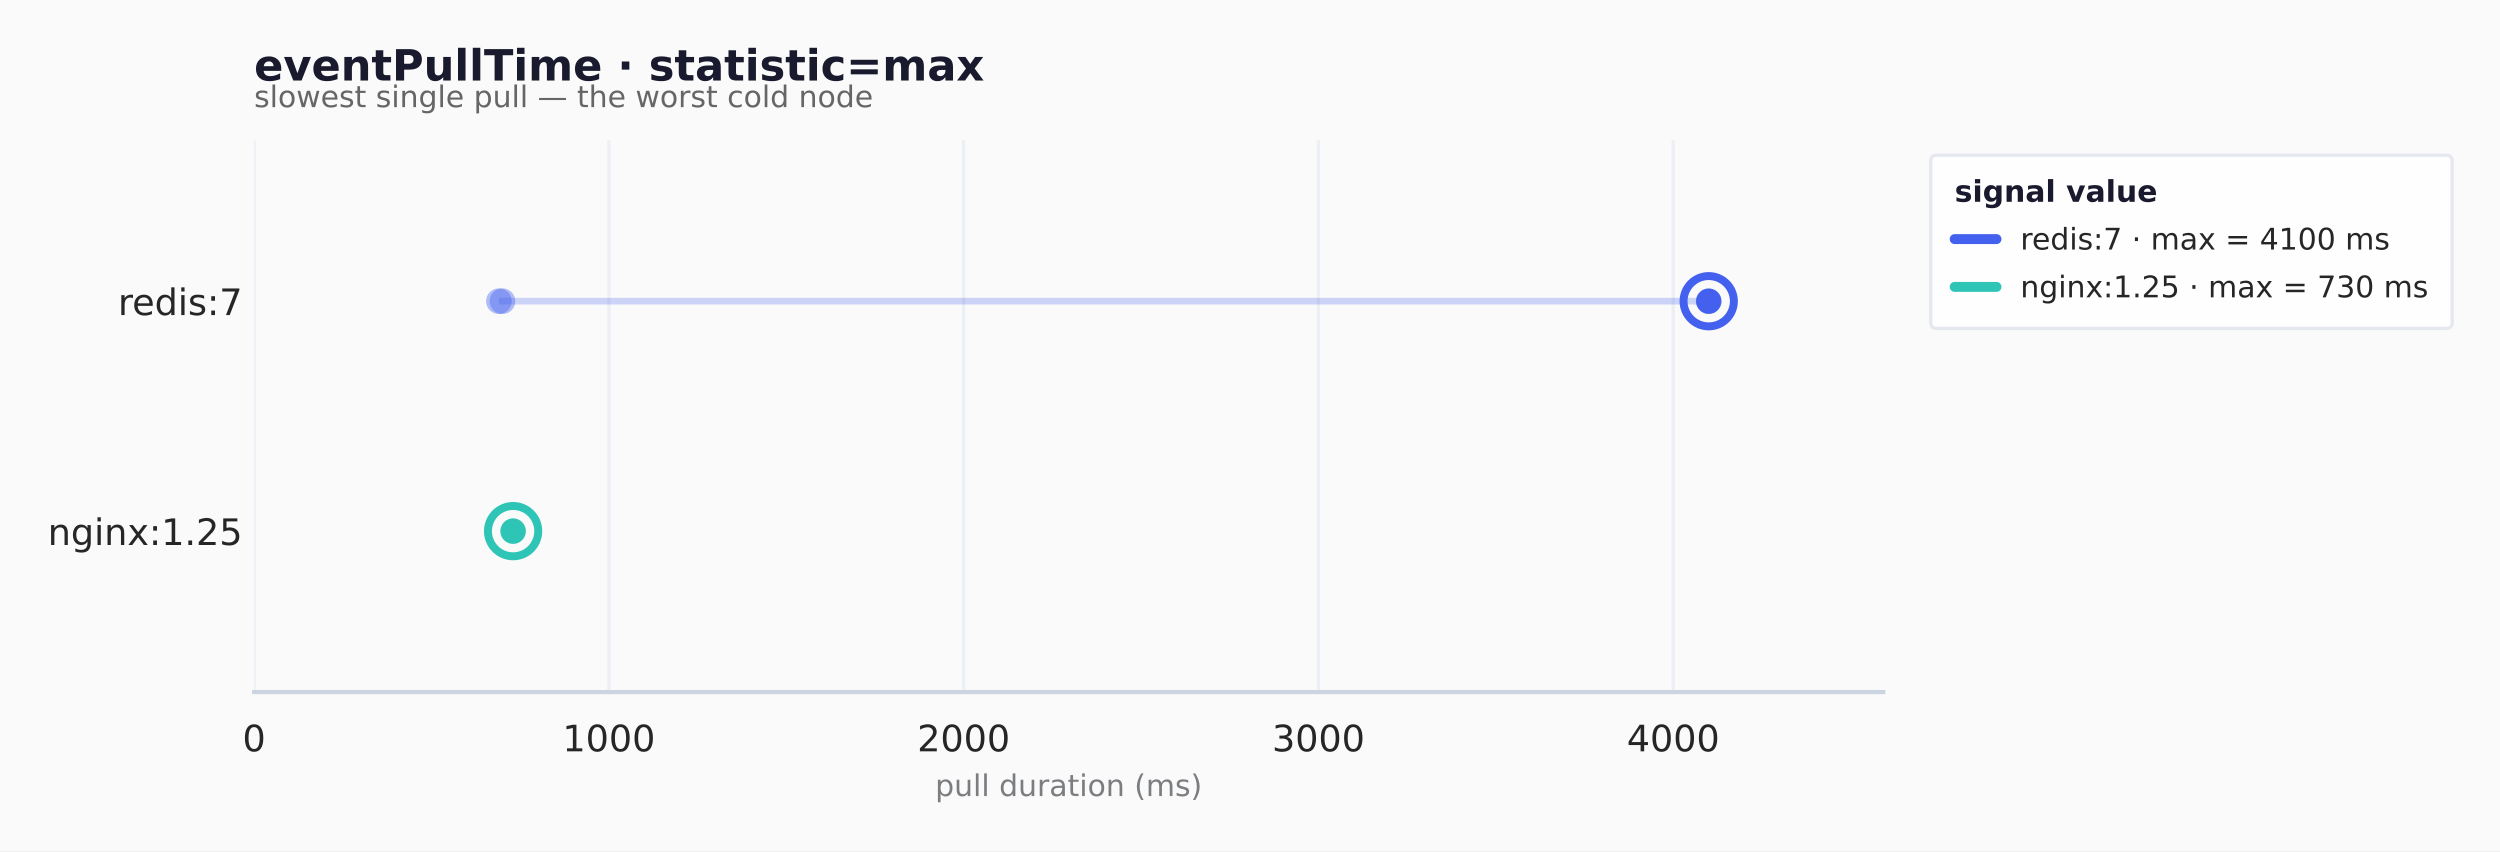
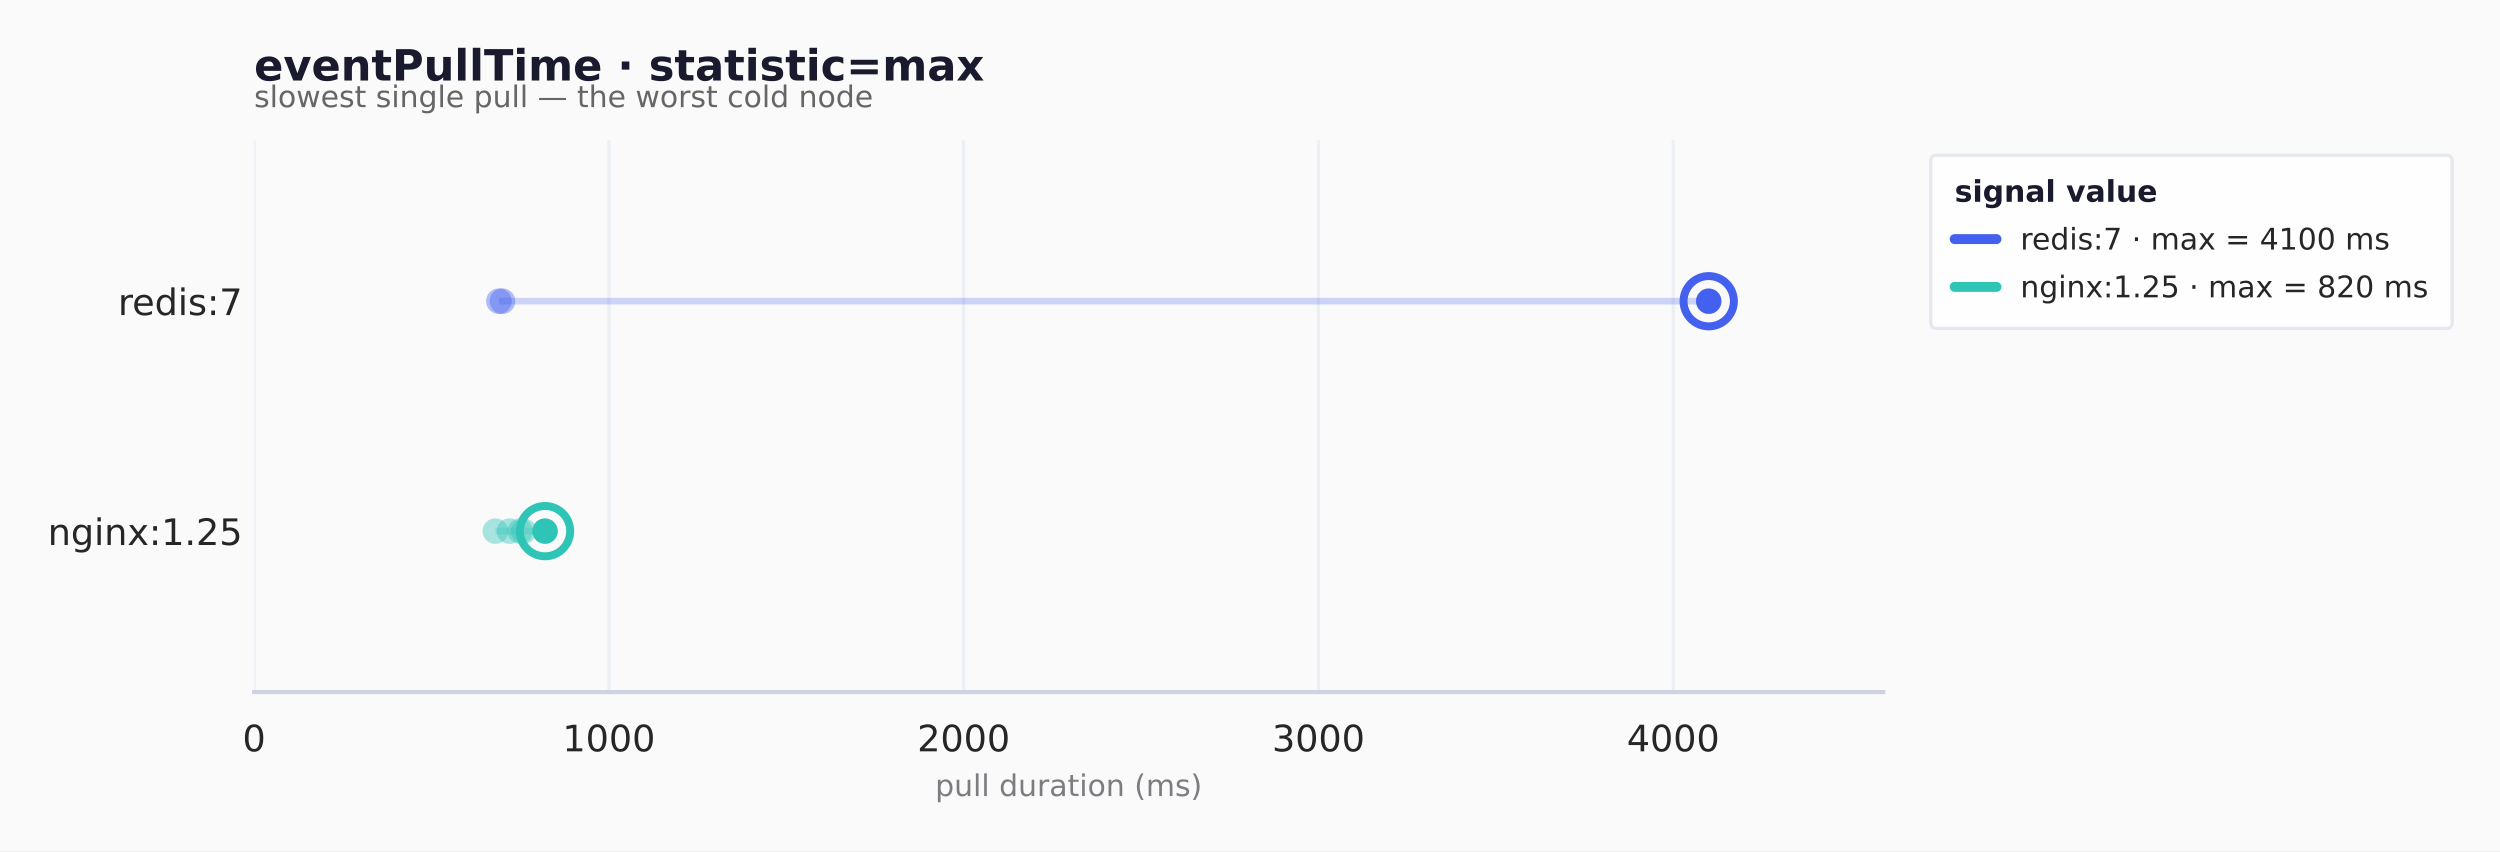
<svg xmlns="http://www.w3.org/2000/svg" xmlns:xlink="http://www.w3.org/1999/xlink" width="753.516pt" height="256.499pt" viewBox="0 0 753.516 256.499" version="1.1">
  <defs>
    <style type="text/css">*{stroke-linejoin: round; stroke-linecap: butt}</style>
  </defs>
  <g id="figure_1">
    <g id="patch_1">
      <path d="M 0 256.499  L 753.516 256.499  L 753.516 0  L 0 0  z " style="fill: #fafafa" />
    </g>
    <g id="axes_1">
      <g id="patch_2">
        <path d="M 76.59 208.598  L 567.63 208.598  L 567.63 42.278  L 76.59 42.278  z " style="fill: #fafafa" />
      </g>
      <g id="matplotlib.axis_1">
        <g id="xtick_1">
          <g id="line2d_1">
-             <path d="M 76.59 208.598  L 76.59 42.278  " clip-path="url(#p0dafc0262e)" style="fill: none; stroke: #eceff4; stroke-linecap: round" />
+             <path d="M 76.59 208.598  L 76.59 42.278  " clip-path="url(#p986a8ffca5)" style="fill: none; stroke: #eceff4; stroke-linecap: round" />
          </g>
          <g id="text_1">
            <g style="fill: #262626" transform="translate(73.09078 226.4554) scale(0.11 -0.11)">
              <defs>
                <path id="DejaVuSans-13" d="M 2034 4250  Q 1547 4250 1301 3770  Q 1056 3291 1056 2328  Q 1056 1369 1301 889  Q 1547 409 2034 409  Q 2525 409 2770 889  Q 3016 1369 3016 2328  Q 3016 3291 2770 3770  Q 2525 4250 2034 4250  z M 2034 4750  Q 2819 4750 3233 4129  Q 3647 3509 3647 2328  Q 3647 1150 3233 529  Q 2819 -91 2034 -91  Q 1250 -91 836 529  Q 422 1150 422 2328  Q 422 3509 836 4129  Q 1250 4750 2034 4750  z " transform="scale(0.015625)" />
              </defs>
              <use xlink:href="#DejaVuSans-13" />
            </g>
          </g>
        </g>
        <g id="xtick_2">
          <g id="line2d_2">
-             <path d="M 183.524 208.598  L 183.524 42.278  " clip-path="url(#p0dafc0262e)" style="fill: none; stroke: #eceff4; stroke-linecap: round" />
+             <path d="M 183.524 208.598  L 183.524 42.278  " clip-path="url(#p986a8ffca5)" style="fill: none; stroke: #eceff4; stroke-linecap: round" />
          </g>
          <g id="text_2">
            <g style="fill: #262626" transform="translate(169.5265 226.4554) scale(0.11 -0.11)">
              <defs>
                <path id="DejaVuSans-14" d="M 794 531  L 1825 531  L 1825 4091  L 703 3866  L 703 4441  L 1819 4666  L 2450 4666  L 2450 531  L 3481 531  L 3481 0  L 794 0  L 794 531  z " transform="scale(0.015625)" />
              </defs>
              <use xlink:href="#DejaVuSans-14" />
              <use xlink:href="#DejaVuSans-13" transform="translate(63.625 0)" />
              <use xlink:href="#DejaVuSans-13" transform="translate(127.25 0)" />
              <use xlink:href="#DejaVuSans-13" transform="translate(190.875 0)" />
            </g>
          </g>
        </g>
        <g id="xtick_3">
          <g id="line2d_3">
-             <path d="M 290.458 208.598  L 290.458 42.278  " clip-path="url(#p0dafc0262e)" style="fill: none; stroke: #eceff4; stroke-linecap: round" />
+             <path d="M 290.458 208.598  L 290.458 42.278  " clip-path="url(#p986a8ffca5)" style="fill: none; stroke: #eceff4; stroke-linecap: round" />
          </g>
          <g id="text_3">
            <g style="fill: #262626" transform="translate(276.4603 226.4554) scale(0.11 -0.11)">
              <defs>
                <path id="DejaVuSans-15" d="M 1228 531  L 3431 531  L 3431 0  L 469 0  L 469 531  Q 828 903 1448 1529  Q 2069 2156 2228 2338  Q 2531 2678 2651 2914  Q 2772 3150 2772 3378  Q 2772 3750 2511 3984  Q 2250 4219 1831 4219  Q 1534 4219 1204 4116  Q 875 4013 500 3803  L 500 4441  Q 881 4594 1212 4672  Q 1544 4750 1819 4750  Q 2544 4750 2975 4387  Q 3406 4025 3406 3419  Q 3406 3131 3298 2873  Q 3191 2616 2906 2266  Q 2828 2175 2409 1742  Q 1991 1309 1228 531  z " transform="scale(0.015625)" />
              </defs>
              <use xlink:href="#DejaVuSans-15" />
              <use xlink:href="#DejaVuSans-13" transform="translate(63.625 0)" />
              <use xlink:href="#DejaVuSans-13" transform="translate(127.25 0)" />
              <use xlink:href="#DejaVuSans-13" transform="translate(190.875 0)" />
            </g>
          </g>
        </g>
        <g id="xtick_4">
          <g id="line2d_4">
-             <path d="M 397.392 208.598  L 397.392 42.278  " clip-path="url(#p0dafc0262e)" style="fill: none; stroke: #eceff4; stroke-linecap: round" />
+             <path d="M 397.392 208.598  L 397.392 42.278  " clip-path="url(#p986a8ffca5)" style="fill: none; stroke: #eceff4; stroke-linecap: round" />
          </g>
          <g id="text_4">
            <g style="fill: #262626" transform="translate(383.394 226.4554) scale(0.11 -0.11)">
              <defs>
                <path id="DejaVuSans-16" d="M 2597 2516  Q 3050 2419 3304 2112  Q 3559 1806 3559 1356  Q 3559 666 3084 287  Q 2609 -91 1734 -91  Q 1441 -91 1130 -33  Q 819 25 488 141  L 488 750  Q 750 597 1062 519  Q 1375 441 1716 441  Q 2309 441 2620 675  Q 2931 909 2931 1356  Q 2931 1769 2642 2001  Q 2353 2234 1838 2234  L 1294 2234  L 1294 2753  L 1863 2753  Q 2328 2753 2575 2939  Q 2822 3125 2822 3475  Q 2822 3834 2567 4026  Q 2313 4219 1838 4219  Q 1578 4219 1281 4162  Q 984 4106 628 3988  L 628 4550  Q 988 4650 1302 4700  Q 1616 4750 1894 4750  Q 2613 4750 3031 4423  Q 3450 4097 3450 3541  Q 3450 3153 3228 2886  Q 3006 2619 2597 2516  z " transform="scale(0.015625)" />
              </defs>
              <use xlink:href="#DejaVuSans-16" />
              <use xlink:href="#DejaVuSans-13" transform="translate(63.625 0)" />
              <use xlink:href="#DejaVuSans-13" transform="translate(127.25 0)" />
              <use xlink:href="#DejaVuSans-13" transform="translate(190.875 0)" />
            </g>
          </g>
        </g>
        <g id="xtick_5">
          <g id="line2d_5">
-             <path d="M 504.325 208.598  L 504.325 42.278  " clip-path="url(#p0dafc0262e)" style="fill: none; stroke: #eceff4; stroke-linecap: round" />
+             <path d="M 504.325 208.598  L 504.325 42.278  " clip-path="url(#p986a8ffca5)" style="fill: none; stroke: #eceff4; stroke-linecap: round" />
          </g>
          <g id="text_5">
            <g style="fill: #262626" transform="translate(490.3278 226.4554) scale(0.11 -0.11)">
              <defs>
                <path id="DejaVuSans-17" d="M 2419 4116  L 825 1625  L 2419 1625  L 2419 4116  z M 2253 4666  L 3047 4666  L 3047 1625  L 3713 1625  L 3713 1100  L 3047 1100  L 3047 0  L 2419 0  L 2419 1100  L 313 1100  L 313 1709  L 2253 4666  z " transform="scale(0.015625)" />
              </defs>
              <use xlink:href="#DejaVuSans-17" />
              <use xlink:href="#DejaVuSans-13" transform="translate(63.625 0)" />
              <use xlink:href="#DejaVuSans-13" transform="translate(127.25 0)" />
              <use xlink:href="#DejaVuSans-13" transform="translate(190.875 0)" />
            </g>
          </g>
        </g>
        <g id="text_6">
          <g style="fill: #7b7d80" transform="translate(281.8661 239.9366) scale(0.09 -0.09)">
            <defs>
              <path id="DejaVuSans-53" d="M 1159 525  L 1159 -1331  L 581 -1331  L 581 3500  L 1159 3500  L 1159 2969  Q 1341 3281 1617 3432  Q 1894 3584 2278 3584  Q 2916 3584 3314 3078  Q 3713 2572 3713 1747  Q 3713 922 3314 415  Q 2916 -91 2278 -91  Q 1894 -91 1617 61  Q 1341 213 1159 525  z M 3116 1747  Q 3116 2381 2855 2742  Q 2594 3103 2138 3103  Q 1681 3103 1420 2742  Q 1159 2381 1159 1747  Q 1159 1113 1420 752  Q 1681 391 2138 391  Q 2594 391 2855 752  Q 3116 1113 3116 1747  z " transform="scale(0.015625)" />
              <path id="DejaVuSans-58" d="M 544 1381  L 544 3500  L 1119 3500  L 1119 1403  Q 1119 906 1312 657  Q 1506 409 1894 409  Q 2359 409 2629 706  Q 2900 1003 2900 1516  L 2900 3500  L 3475 3500  L 3475 0  L 2900 0  L 2900 538  Q 2691 219 2414 64  Q 2138 -91 1772 -91  Q 1169 -91 856 284  Q 544 659 544 1381  z M 1991 3584  L 1991 3584  z " transform="scale(0.015625)" />
              <path id="DejaVuSans-4f" d="M 603 4863  L 1178 4863  L 1178 0  L 603 0  L 603 4863  z " transform="scale(0.015625)" />
              <path id="DejaVuSans-3" transform="scale(0.015625)" />
              <path id="DejaVuSans-47" d="M 2906 2969  L 2906 4863  L 3481 4863  L 3481 0  L 2906 0  L 2906 525  Q 2725 213 2448 61  Q 2172 -91 1784 -91  Q 1150 -91 751 415  Q 353 922 353 1747  Q 353 2572 751 3078  Q 1150 3584 1784 3584  Q 2172 3584 2448 3432  Q 2725 3281 2906 2969  z M 947 1747  Q 947 1113 1208 752  Q 1469 391 1925 391  Q 2381 391 2643 752  Q 2906 1113 2906 1747  Q 2906 2381 2643 2742  Q 2381 3103 1925 3103  Q 1469 3103 1208 2742  Q 947 2381 947 1747  z " transform="scale(0.015625)" />
              <path id="DejaVuSans-55" d="M 2631 2963  Q 2534 3019 2420 3045  Q 2306 3072 2169 3072  Q 1681 3072 1420 2755  Q 1159 2438 1159 1844  L 1159 0  L 581 0  L 581 3500  L 1159 3500  L 1159 2956  Q 1341 3275 1631 3429  Q 1922 3584 2338 3584  Q 2397 3584 2469 3576  Q 2541 3569 2628 3553  L 2631 2963  z " transform="scale(0.015625)" />
              <path id="DejaVuSans-44" d="M 2194 1759  Q 1497 1759 1228 1600  Q 959 1441 959 1056  Q 959 750 1161 570  Q 1363 391 1709 391  Q 2188 391 2477 730  Q 2766 1069 2766 1631  L 2766 1759  L 2194 1759  z M 3341 1997  L 3341 0  L 2766 0  L 2766 531  Q 2569 213 2275 61  Q 1981 -91 1556 -91  Q 1019 -91 701 211  Q 384 513 384 1019  Q 384 1609 779 1909  Q 1175 2209 1959 2209  L 2766 2209  L 2766 2266  Q 2766 2663 2505 2880  Q 2244 3097 1772 3097  Q 1472 3097 1187 3025  Q 903 2953 641 2809  L 641 3341  Q 956 3463 1253 3523  Q 1550 3584 1831 3584  Q 2591 3584 2966 3190  Q 3341 2797 3341 1997  z " transform="scale(0.015625)" />
              <path id="DejaVuSans-57" d="M 1172 4494  L 1172 3500  L 2356 3500  L 2356 3053  L 1172 3053  L 1172 1153  Q 1172 725 1289 603  Q 1406 481 1766 481  L 2356 481  L 2356 0  L 1766 0  Q 1100 0 847 248  Q 594 497 594 1153  L 594 3053  L 172 3053  L 172 3500  L 594 3500  L 594 4494  L 1172 4494  z " transform="scale(0.015625)" />
              <path id="DejaVuSans-4c" d="M 603 3500  L 1178 3500  L 1178 0  L 603 0  L 603 3500  z M 603 4863  L 1178 4863  L 1178 4134  L 603 4134  L 603 4863  z " transform="scale(0.015625)" />
              <path id="DejaVuSans-52" d="M 1959 3097  Q 1497 3097 1228 2736  Q 959 2375 959 1747  Q 959 1119 1226 758  Q 1494 397 1959 397  Q 2419 397 2687 759  Q 2956 1122 2956 1747  Q 2956 2369 2687 2733  Q 2419 3097 1959 3097  z M 1959 3584  Q 2709 3584 3137 3096  Q 3566 2609 3566 1747  Q 3566 888 3137 398  Q 2709 -91 1959 -91  Q 1206 -91 779 398  Q 353 888 353 1747  Q 353 2609 779 3096  Q 1206 3584 1959 3584  z " transform="scale(0.015625)" />
              <path id="DejaVuSans-51" d="M 3513 2113  L 3513 0  L 2938 0  L 2938 2094  Q 2938 2591 2744 2837  Q 2550 3084 2163 3084  Q 1697 3084 1428 2787  Q 1159 2491 1159 1978  L 1159 0  L 581 0  L 581 3500  L 1159 3500  L 1159 2956  Q 1366 3272 1645 3428  Q 1925 3584 2291 3584  Q 2894 3584 3203 3211  Q 3513 2838 3513 2113  z " transform="scale(0.015625)" />
              <path id="DejaVuSans-b" d="M 1984 4856  Q 1566 4138 1362 3434  Q 1159 2731 1159 2009  Q 1159 1288 1364 580  Q 1569 -128 1984 -844  L 1484 -844  Q 1016 -109 783 600  Q 550 1309 550 2009  Q 550 2706 781 3412  Q 1013 4119 1484 4856  L 1984 4856  z " transform="scale(0.015625)" />
              <path id="DejaVuSans-50" d="M 3328 2828  Q 3544 3216 3844 3400  Q 4144 3584 4550 3584  Q 5097 3584 5394 3201  Q 5691 2819 5691 2113  L 5691 0  L 5113 0  L 5113 2094  Q 5113 2597 4934 2840  Q 4756 3084 4391 3084  Q 3944 3084 3684 2787  Q 3425 2491 3425 1978  L 3425 0  L 2847 0  L 2847 2094  Q 2847 2600 2669 2842  Q 2491 3084 2119 3084  Q 1678 3084 1418 2786  Q 1159 2488 1159 1978  L 1159 0  L 581 0  L 581 3500  L 1159 3500  L 1159 2956  Q 1356 3278 1631 3431  Q 1906 3584 2284 3584  Q 2666 3584 2933 3390  Q 3200 3197 3328 2828  z " transform="scale(0.015625)" />
              <path id="DejaVuSans-56" d="M 2834 3397  L 2834 2853  Q 2591 2978 2328 3040  Q 2066 3103 1784 3103  Q 1356 3103 1142 2972  Q 928 2841 928 2578  Q 928 2378 1081 2264  Q 1234 2150 1697 2047  L 1894 2003  Q 2506 1872 2764 1633  Q 3022 1394 3022 966  Q 3022 478 2636 193  Q 2250 -91 1575 -91  Q 1294 -91 989 -36  Q 684 19 347 128  L 347 722  Q 666 556 975 473  Q 1284 391 1588 391  Q 1994 391 2212 530  Q 2431 669 2431 922  Q 2431 1156 2273 1281  Q 2116 1406 1581 1522  L 1381 1569  Q 847 1681 609 1914  Q 372 2147 372 2553  Q 372 3047 722 3315  Q 1072 3584 1716 3584  Q 2034 3584 2315 3537  Q 2597 3491 2834 3397  z " transform="scale(0.015625)" />
              <path id="DejaVuSans-c" d="M 513 4856  L 1013 4856  Q 1481 4119 1714 3412  Q 1947 2706 1947 2009  Q 1947 1309 1714 600  Q 1481 -109 1013 -844  L 513 -844  Q 928 -128 1133 580  Q 1338 1288 1338 2009  Q 1338 2731 1133 3434  Q 928 4138 513 4856  z " transform="scale(0.015625)" />
            </defs>
            <use xlink:href="#DejaVuSans-53" />
            <use xlink:href="#DejaVuSans-58" transform="translate(63.48438 0)" />
            <use xlink:href="#DejaVuSans-4f" transform="translate(126.8594 0)" />
            <use xlink:href="#DejaVuSans-4f" transform="translate(154.6406 0)" />
            <use xlink:href="#DejaVuSans-3" transform="translate(182.4219 0)" />
            <use xlink:href="#DejaVuSans-47" transform="translate(214.2031 0)" />
            <use xlink:href="#DejaVuSans-58" transform="translate(277.6875 0)" />
            <use xlink:href="#DejaVuSans-55" transform="translate(341.0625 0)" />
            <use xlink:href="#DejaVuSans-44" transform="translate(382.1719 0)" />
            <use xlink:href="#DejaVuSans-57" transform="translate(443.4531 0)" />
            <use xlink:href="#DejaVuSans-4c" transform="translate(482.6562 0)" />
            <use xlink:href="#DejaVuSans-52" transform="translate(510.4375 0)" />
            <use xlink:href="#DejaVuSans-51" transform="translate(571.625 0)" />
            <use xlink:href="#DejaVuSans-3" transform="translate(635 0)" />
            <use xlink:href="#DejaVuSans-b" transform="translate(666.7812 0)" />
            <use xlink:href="#DejaVuSans-50" transform="translate(705.7969 0)" />
            <use xlink:href="#DejaVuSans-56" transform="translate(803.2031 0)" />
            <use xlink:href="#DejaVuSans-c" transform="translate(855.2969 0)" />
          </g>
        </g>
      </g>
      <g id="matplotlib.axis_2">
        <g id="ytick_1">
          <g id="text_7">
            <g style="fill: #262626" transform="translate(35.56813 94.96711) scale(0.11 -0.11)">
              <defs>
                <path id="DejaVuSans-48" d="M 3597 1894  L 3597 1613  L 953 1613  Q 991 1019 1311 708  Q 1631 397 2203 397  Q 2534 397 2845 478  Q 3156 559 3463 722  L 3463 178  Q 3153 47 2828 -22  Q 2503 -91 2169 -91  Q 1331 -91 842 396  Q 353 884 353 1716  Q 353 2575 817 3079  Q 1281 3584 2069 3584  Q 2775 3584 3186 3129  Q 3597 2675 3597 1894  z M 3022 2063  Q 3016 2534 2758 2815  Q 2500 3097 2075 3097  Q 1594 3097 1305 2825  Q 1016 2553 972 2059  L 3022 2063  z " transform="scale(0.015625)" />
                <path id="DejaVuSans-1d" d="M 750 794  L 1409 794  L 1409 0  L 750 0  L 750 794  z M 750 3309  L 1409 3309  L 1409 2516  L 750 2516  L 750 3309  z " transform="scale(0.015625)" />
                <path id="DejaVuSans-1a" d="M 525 4666  L 3525 4666  L 3525 4397  L 1831 0  L 1172 0  L 2766 4134  L 525 4134  L 525 4666  z " transform="scale(0.015625)" />
              </defs>
              <use xlink:href="#DejaVuSans-55" />
              <use xlink:href="#DejaVuSans-48" transform="translate(38.90625 0)" />
              <use xlink:href="#DejaVuSans-47" transform="translate(100.4375 0)" />
              <use xlink:href="#DejaVuSans-4c" transform="translate(163.9219 0)" />
              <use xlink:href="#DejaVuSans-56" transform="translate(191.7031 0)" />
              <use xlink:href="#DejaVuSans-1d" transform="translate(243.7969 0)" />
              <use xlink:href="#DejaVuSans-1a" transform="translate(277.4844 0)" />
            </g>
          </g>
        </g>
        <g id="ytick_2">
          <g id="text_8">
            <g style="fill: #262626" transform="translate(14.4 164.2671) scale(0.11 -0.11)">
              <defs>
                <path id="DejaVuSans-4a" d="M 2906 1791  Q 2906 2416 2648 2759  Q 2391 3103 1925 3103  Q 1463 3103 1205 2759  Q 947 2416 947 1791  Q 947 1169 1205 825  Q 1463 481 1925 481  Q 2391 481 2648 825  Q 2906 1169 2906 1791  z M 3481 434  Q 3481 -459 3084 -895  Q 2688 -1331 1869 -1331  Q 1566 -1331 1297 -1286  Q 1028 -1241 775 -1147  L 775 -588  Q 1028 -725 1275 -790  Q 1522 -856 1778 -856  Q 2344 -856 2625 -561  Q 2906 -266 2906 331  L 2906 616  Q 2728 306 2450 153  Q 2172 0 1784 0  Q 1141 0 747 490  Q 353 981 353 1791  Q 353 2603 747 3093  Q 1141 3584 1784 3584  Q 2172 3584 2450 3431  Q 2728 3278 2906 2969  L 2906 3500  L 3481 3500  L 3481 434  z " transform="scale(0.015625)" />
                <path id="DejaVuSans-5b" d="M 3513 3500  L 2247 1797  L 3578 0  L 2900 0  L 1881 1375  L 863 0  L 184 0  L 1544 1831  L 300 3500  L 978 3500  L 1906 2253  L 2834 3500  L 3513 3500  z " transform="scale(0.015625)" />
                <path id="DejaVuSans-11" d="M 684 794  L 1344 794  L 1344 0  L 684 0  L 684 794  z " transform="scale(0.015625)" />
                <path id="DejaVuSans-18" d="M 691 4666  L 3169 4666  L 3169 4134  L 1269 4134  L 1269 2991  Q 1406 3038 1543 3061  Q 1681 3084 1819 3084  Q 2600 3084 3056 2656  Q 3513 2228 3513 1497  Q 3513 744 3044 326  Q 2575 -91 1722 -91  Q 1428 -91 1123 -41  Q 819 9 494 109  L 494 744  Q 775 591 1075 516  Q 1375 441 1709 441  Q 2250 441 2565 725  Q 2881 1009 2881 1497  Q 2881 1984 2565 2268  Q 2250 2553 1709 2553  Q 1456 2553 1204 2497  Q 953 2441 691 2322  L 691 4666  z " transform="scale(0.015625)" />
              </defs>
              <use xlink:href="#DejaVuSans-51" />
              <use xlink:href="#DejaVuSans-4a" transform="translate(63.375 0)" />
              <use xlink:href="#DejaVuSans-4c" transform="translate(126.8594 0)" />
              <use xlink:href="#DejaVuSans-51" transform="translate(154.6406 0)" />
              <use xlink:href="#DejaVuSans-5b" transform="translate(218.0156 0)" />
              <use xlink:href="#DejaVuSans-1d" transform="translate(277.2031 0)" />
              <use xlink:href="#DejaVuSans-14" transform="translate(310.8906 0)" />
              <use xlink:href="#DejaVuSans-11" transform="translate(374.5156 0)" />
              <use xlink:href="#DejaVuSans-15" transform="translate(406.2969 0)" />
              <use xlink:href="#DejaVuSans-18" transform="translate(469.9219 0)" />
            </g>
          </g>
        </g>
      </g>
      <g id="LineCollection_1">
-         <path d="M 150.374 90.788  L 515.019 90.788  " clip-path="url(#p0dafc0262e)" style="fill: none; stroke: #4361ee; stroke-opacity: 0.25; stroke-width: 2" />
+         <path d="M 150.374 90.788  L 515.019 90.788  " clip-path="url(#p986a8ffca5)" style="fill: none; stroke: #4361ee; stroke-opacity: 0.25; stroke-width: 2" />
+       </g>
+       <g id="LineCollection_2">
+         <path d="M 149.305 160.088  L 164.276 160.088  " clip-path="url(#p986a8ffca5)" style="fill: none; stroke: #2ec4b6; stroke-opacity: 0.25; stroke-width: 2" />
      </g>
      <g id="patch_3">
        <path d="M 76.59 208.598  L 567.63 208.598  " style="fill: none; stroke: #ccd4e2; stroke-width: 1.25; stroke-linejoin: miter; stroke-linecap: square" />
      </g>
      <g id="text_9">
        <g style="fill: #666666" transform="translate(76.59016 32.29877) scale(0.09 -0.09)">
          <defs>
            <path id="DejaVuSans-5a" d="M 269 3500  L 844 3500  L 1563 769  L 2278 3500  L 2956 3500  L 3675 769  L 4391 3500  L 4966 3500  L 4050 0  L 3372 0  L 2619 2869  L 1863 0  L 1184 0  L 269 3500  z " transform="scale(0.015625)" />
            <path id="DejaVuSans-af6" d="M 313 1978  L 6088 1978  L 6088 1528  L 313 1528  L 313 1978  z " transform="scale(0.015625)" />
            <path id="DejaVuSans-4b" d="M 3513 2113  L 3513 0  L 2938 0  L 2938 2094  Q 2938 2591 2744 2837  Q 2550 3084 2163 3084  Q 1697 3084 1428 2787  Q 1159 2491 1159 1978  L 1159 0  L 581 0  L 581 4863  L 1159 4863  L 1159 2956  Q 1366 3272 1645 3428  Q 1925 3584 2291 3584  Q 2894 3584 3203 3211  Q 3513 2838 3513 2113  z " transform="scale(0.015625)" />
            <path id="DejaVuSans-46" d="M 3122 3366  L 3122 2828  Q 2878 2963 2633 3030  Q 2388 3097 2138 3097  Q 1578 3097 1268 2742  Q 959 2388 959 1747  Q 959 1106 1268 751  Q 1578 397 2138 397  Q 2388 397 2633 464  Q 2878 531 3122 666  L 3122 134  Q 2881 22 2623 -34  Q 2366 -91 2075 -91  Q 1284 -91 818 406  Q 353 903 353 1747  Q 353 2603 823 3093  Q 1294 3584 2113 3584  Q 2378 3584 2631 3529  Q 2884 3475 3122 3366  z " transform="scale(0.015625)" />
          </defs>
          <use xlink:href="#DejaVuSans-56" />
          <use xlink:href="#DejaVuSans-4f" transform="translate(52.09375 0)" />
          <use xlink:href="#DejaVuSans-52" transform="translate(79.875 0)" />
          <use xlink:href="#DejaVuSans-5a" transform="translate(141.0625 0)" />
          <use xlink:href="#DejaVuSans-48" transform="translate(222.8438 0)" />
          <use xlink:href="#DejaVuSans-56" transform="translate(284.375 0)" />
          <use xlink:href="#DejaVuSans-57" transform="translate(336.4688 0)" />
          <use xlink:href="#DejaVuSans-3" transform="translate(375.6719 0)" />
          <use xlink:href="#DejaVuSans-56" transform="translate(407.4531 0)" />
          <use xlink:href="#DejaVuSans-4c" transform="translate(459.5469 0)" />
          <use xlink:href="#DejaVuSans-51" transform="translate(487.3281 0)" />
          <use xlink:href="#DejaVuSans-4a" transform="translate(550.7031 0)" />
          <use xlink:href="#DejaVuSans-4f" transform="translate(614.1875 0)" />
          <use xlink:href="#DejaVuSans-48" transform="translate(641.9688 0)" />
          <use xlink:href="#DejaVuSans-3" transform="translate(703.5 0)" />
          <use xlink:href="#DejaVuSans-53" transform="translate(735.2812 0)" />
          <use xlink:href="#DejaVuSans-58" transform="translate(798.7656 0)" />
          <use xlink:href="#DejaVuSans-4f" transform="translate(862.1406 0)" />
          <use xlink:href="#DejaVuSans-4f" transform="translate(889.9219 0)" />
          <use xlink:href="#DejaVuSans-3" transform="translate(917.7031 0)" />
          <use xlink:href="#DejaVuSans-af6" transform="translate(949.4844 0)" />
          <use xlink:href="#DejaVuSans-3" transform="translate(1049.484 0)" />
          <use xlink:href="#DejaVuSans-57" transform="translate(1081.266 0)" />
          <use xlink:href="#DejaVuSans-4b" transform="translate(1120.469 0)" />
          <use xlink:href="#DejaVuSans-48" transform="translate(1183.844 0)" />
          <use xlink:href="#DejaVuSans-3" transform="translate(1245.375 0)" />
          <use xlink:href="#DejaVuSans-5a" transform="translate(1277.156 0)" />
          <use xlink:href="#DejaVuSans-52" transform="translate(1358.938 0)" />
          <use xlink:href="#DejaVuSans-55" transform="translate(1420.125 0)" />
          <use xlink:href="#DejaVuSans-56" transform="translate(1461.234 0)" />
          <use xlink:href="#DejaVuSans-57" transform="translate(1513.328 0)" />
          <use xlink:href="#DejaVuSans-3" transform="translate(1552.531 0)" />
          <use xlink:href="#DejaVuSans-46" transform="translate(1584.312 0)" />
          <use xlink:href="#DejaVuSans-52" transform="translate(1639.297 0)" />
          <use xlink:href="#DejaVuSans-4f" transform="translate(1700.484 0)" />
          <use xlink:href="#DejaVuSans-47" transform="translate(1728.266 0)" />
          <use xlink:href="#DejaVuSans-3" transform="translate(1791.75 0)" />
          <use xlink:href="#DejaVuSans-51" transform="translate(1823.531 0)" />
          <use xlink:href="#DejaVuSans-52" transform="translate(1886.906 0)" />
          <use xlink:href="#DejaVuSans-47" transform="translate(1948.094 0)" />
          <use xlink:href="#DejaVuSans-48" transform="translate(2011.578 0)" />
        </g>
      </g>
      <g id="PathCollection_1">
        <defs>
-           <path id="C0_0_504504ef07" d="M 0 3.873  C 1.027 3.873 2.012 3.465 2.739 2.739  C 3.465 2.012 3.873 1.027 3.873 -0  C 3.873 -1.027 3.465 -2.012 2.739 -2.739  C 2.012 -3.465 1.027 -3.873 0 -3.873  C -1.027 -3.873 -2.012 -3.465 -2.739 -2.739  C -3.465 -2.012 -3.873 -1.027 -3.873 0  C -3.873 1.027 -3.465 2.012 -2.739 2.739  C -2.012 3.465 -1.027 3.873 0 3.873  z " />
+           <path id="C0_0_fbc59cd056" d="M 0 3.873  C 1.027 3.873 2.012 3.465 2.739 2.739  C 3.465 2.012 3.873 1.027 3.873 -0  C 3.873 -1.027 3.465 -2.012 2.739 -2.739  C 2.012 -3.465 1.027 -3.873 0 -3.873  C -1.027 -3.873 -2.012 -3.465 -2.739 -2.739  C -3.465 -2.012 -3.873 -1.027 -3.873 0  C -3.873 1.027 -3.465 2.012 -2.739 2.739  C -2.012 3.465 -1.027 3.873 0 3.873  z " />
        </defs>
-         <g clip-path="url(#p0dafc0262e)">
-           <use xlink:href="#C0_0_504504ef07" x="150.374" y="90.788" style="fill: #4361ee; fill-opacity: 0.4" />
-         </g>
-         <g clip-path="url(#p0dafc0262e)">
-           <use xlink:href="#C0_0_504504ef07" x="151.444" y="90.788" style="fill: #4361ee; fill-opacity: 0.4" />
-         </g>
-         <g clip-path="url(#p0dafc0262e)">
-           <use xlink:href="#C0_0_504504ef07" x="515.019" y="90.788" style="fill: #4361ee; fill-opacity: 0.4" />
+         <g clip-path="url(#p986a8ffca5)">
+           <use xlink:href="#C0_0_fbc59cd056" x="150.374" y="90.788" style="fill: #4361ee; fill-opacity: 0.4" />
+         </g>
+         <g clip-path="url(#p986a8ffca5)">
+           <use xlink:href="#C0_0_fbc59cd056" x="151.444" y="90.788" style="fill: #4361ee; fill-opacity: 0.4" />
+         </g>
+         <g clip-path="url(#p986a8ffca5)">
+           <use xlink:href="#C0_0_fbc59cd056" x="515.019" y="90.788" style="fill: #4361ee; fill-opacity: 0.4" />
        </g>
      </g>
      <g id="PathCollection_2">
-         <path d="M 154.652 163.961  C 155.679 163.961 156.664 163.553 157.39 162.827  C 158.117 162.1 158.525 161.115 158.525 160.088  C 158.525 159.061 158.117 158.076 157.39 157.349  C 156.664 156.623 155.679 156.215 154.652 156.215  C 153.625 156.215 152.64 156.623 151.913 157.349  C 151.187 158.076 150.779 159.061 150.779 160.088  C 150.779 161.115 151.187 162.1 151.913 162.827  C 152.64 163.553 153.625 163.961 154.652 163.961  z " clip-path="url(#p0dafc0262e)" style="fill: #2ec4b6; fill-opacity: 0.4" />
+         <defs>
+           <path id="C1_0_59386dfe45" d="M 0 3.873  C 1.027 3.873 2.012 3.465 2.739 2.739  C 3.465 2.012 3.873 1.027 3.873 -0  C 3.873 -1.027 3.465 -2.012 2.739 -2.739  C 2.012 -3.465 1.027 -3.873 0 -3.873  C -1.027 -3.873 -2.012 -3.465 -2.739 -2.739  C -3.465 -2.012 -3.873 -1.027 -3.873 0  C -3.873 1.027 -3.465 2.012 -2.739 2.739  C -2.012 3.465 -1.027 3.873 0 3.873  z " />
+         </defs>
+         <g clip-path="url(#p986a8ffca5)">
+           <use xlink:href="#C1_0_59386dfe45" x="149.305" y="160.088" style="fill: #2ec4b6; fill-opacity: 0.4" />
+         </g>
+         <g clip-path="url(#p986a8ffca5)">
+           <use xlink:href="#C1_0_59386dfe45" x="153.582" y="160.088" style="fill: #2ec4b6; fill-opacity: 0.4" />
+         </g>
+         <g clip-path="url(#p986a8ffca5)">
+           <use xlink:href="#C1_0_59386dfe45" x="156.791" y="160.088" style="fill: #2ec4b6; fill-opacity: 0.4" />
+         </g>
+         <g clip-path="url(#p986a8ffca5)">
+           <use xlink:href="#C1_0_59386dfe45" x="157.86" y="160.088" style="fill: #2ec4b6; fill-opacity: 0.4" />
+         </g>
+         <g clip-path="url(#p986a8ffca5)">
+           <use xlink:href="#C1_0_59386dfe45" x="164.276" y="160.088" style="fill: #2ec4b6; fill-opacity: 0.4" />
+         </g>
      </g>
      <g id="text_10">
        <g style="fill: #1a1a2e" transform="translate(76.59016 24.27797) scale(0.13 -0.13)">
          <defs>
            <path id="DejaVuSans-Bold-48" d="M 4031 1759  L 4031 1441  L 1416 1441  Q 1456 1047 1700 850  Q 1944 653 2381 653  Q 2734 653 3104 758  Q 3475 863 3866 1075  L 3866 213  Q 3469 63 3072 -14  Q 2675 -91 2278 -91  Q 1328 -91 801 392  Q 275 875 275 1747  Q 275 2603 792 3093  Q 1309 3584 2216 3584  Q 3041 3584 3536 3087  Q 4031 2591 4031 1759  z M 2881 2131  Q 2881 2450 2695 2645  Q 2509 2841 2209 2841  Q 1884 2841 1681 2658  Q 1478 2475 1428 2131  L 2881 2131  z " transform="scale(0.015625)" />
            <path id="DejaVuSans-Bold-59" d="M 97 3500  L 1216 3500  L 2088 1081  L 2956 3500  L 4078 3500  L 2700 0  L 1472 0  L 97 3500  z " transform="scale(0.015625)" />
            <path id="DejaVuSans-Bold-51" d="M 4056 2131  L 4056 0  L 2931 0  L 2931 347  L 2931 1631  Q 2931 2084 2911 2256  Q 2891 2428 2841 2509  Q 2775 2619 2662 2680  Q 2550 2741 2406 2741  Q 2056 2741 1856 2470  Q 1656 2200 1656 1722  L 1656 0  L 538 0  L 538 3500  L 1656 3500  L 1656 2988  Q 1909 3294 2193 3439  Q 2478 3584 2822 3584  Q 3428 3584 3742 3212  Q 4056 2841 4056 2131  z " transform="scale(0.015625)" />
            <path id="DejaVuSans-Bold-57" d="M 1759 4494  L 1759 3500  L 2913 3500  L 2913 2700  L 1759 2700  L 1759 1216  Q 1759 972 1856 886  Q 1953 800 2241 800  L 2816 800  L 2816 0  L 1856 0  Q 1194 0 917 276  Q 641 553 641 1216  L 641 2700  L 84 2700  L 84 3500  L 641 3500  L 641 4494  L 1759 4494  z " transform="scale(0.015625)" />
            <path id="DejaVuSans-Bold-33" d="M 588 4666  L 2584 4666  Q 3475 4666 3951 4270  Q 4428 3875 4428 3144  Q 4428 2409 3951 2014  Q 3475 1619 2584 1619  L 1791 1619  L 1791 0  L 588 0  L 588 4666  z M 1791 3794  L 1791 2491  L 2456 2491  Q 2806 2491 2997 2661  Q 3188 2831 3188 3144  Q 3188 3456 2997 3625  Q 2806 3794 2456 3794  L 1791 3794  z " transform="scale(0.015625)" />
            <path id="DejaVuSans-Bold-58" d="M 500 1363  L 500 3500  L 1625 3500  L 1625 3150  Q 1625 2866 1622 2436  Q 1619 2006 1619 1863  Q 1619 1441 1641 1255  Q 1663 1069 1716 984  Q 1784 875 1895 815  Q 2006 756 2150 756  Q 2500 756 2700 1025  Q 2900 1294 2900 1772  L 2900 3500  L 4019 3500  L 4019 0  L 2900 0  L 2900 506  Q 2647 200 2364 54  Q 2081 -91 1741 -91  Q 1134 -91 817 281  Q 500 653 500 1363  z " transform="scale(0.015625)" />
            <path id="DejaVuSans-Bold-4f" d="M 538 4863  L 1656 4863  L 1656 0  L 538 0  L 538 4863  z " transform="scale(0.015625)" />
            <path id="DejaVuSans-Bold-37" d="M 31 4666  L 4331 4666  L 4331 3756  L 2784 3756  L 2784 0  L 1581 0  L 1581 3756  L 31 3756  L 31 4666  z " transform="scale(0.015625)" />
            <path id="DejaVuSans-Bold-4c" d="M 538 3500  L 1656 3500  L 1656 0  L 538 0  L 538 3500  z M 538 4863  L 1656 4863  L 1656 3950  L 538 3950  L 538 4863  z " transform="scale(0.015625)" />
            <path id="DejaVuSans-Bold-50" d="M 3781 2919  Q 3994 3244 4286 3414  Q 4578 3584 4928 3584  Q 5531 3584 5847 3212  Q 6163 2841 6163 2131  L 6163 0  L 5038 0  L 5038 1825  Q 5041 1866 5042 1909  Q 5044 1953 5044 2034  Q 5044 2406 4934 2573  Q 4825 2741 4581 2741  Q 4263 2741 4089 2478  Q 3916 2216 3909 1719  L 3909 0  L 2784 0  L 2784 1825  Q 2784 2406 2684 2573  Q 2584 2741 2328 2741  Q 2006 2741 1831 2477  Q 1656 2213 1656 1722  L 1656 0  L 531 0  L 531 3500  L 1656 3500  L 1656 2988  Q 1863 3284 2130 3434  Q 2397 3584 2719 3584  Q 3081 3584 3359 3409  Q 3638 3234 3781 2919  z " transform="scale(0.015625)" />
            <path id="DejaVuSans-Bold-3" transform="scale(0.015625)" />
            <path id="DejaVuSans-Bold-79" d="M 653 2828  L 1778 2828  L 1778 1619  L 653 1619  L 653 2828  z " transform="scale(0.015625)" />
            <path id="DejaVuSans-Bold-56" d="M 3272 3391  L 3272 2541  Q 2913 2691 2578 2766  Q 2244 2841 1947 2841  Q 1628 2841 1473 2761  Q 1319 2681 1319 2516  Q 1319 2381 1436 2309  Q 1553 2238 1856 2203  L 2053 2175  Q 2913 2066 3209 1816  Q 3506 1566 3506 1031  Q 3506 472 3093 190  Q 2681 -91 1863 -91  Q 1516 -91 1145 -36  Q 775 19 384 128  L 384 978  Q 719 816 1070 734  Q 1422 653 1784 653  Q 2113 653 2278 743  Q 2444 834 2444 1013  Q 2444 1163 2330 1236  Q 2216 1309 1875 1350  L 1678 1375  Q 931 1469 631 1722  Q 331 1975 331 2491  Q 331 3047 712 3315  Q 1094 3584 1881 3584  Q 2191 3584 2531 3537  Q 2872 3491 3272 3391  z " transform="scale(0.015625)" />
            <path id="DejaVuSans-Bold-44" d="M 2106 1575  Q 1756 1575 1579 1456  Q 1403 1338 1403 1106  Q 1403 894 1545 773  Q 1688 653 1941 653  Q 2256 653 2472 879  Q 2688 1106 2688 1447  L 2688 1575  L 2106 1575  z M 3816 1997  L 3816 0  L 2688 0  L 2688 519  Q 2463 200 2181 54  Q 1900 -91 1497 -91  Q 953 -91 614 226  Q 275 544 275 1050  Q 275 1666 698 1953  Q 1122 2241 2028 2241  L 2688 2241  L 2688 2328  Q 2688 2594 2478 2717  Q 2269 2841 1825 2841  Q 1466 2841 1156 2769  Q 847 2697 581 2553  L 581 3406  Q 941 3494 1303 3539  Q 1666 3584 2028 3584  Q 2975 3584 3395 3211  Q 3816 2838 3816 1997  z " transform="scale(0.015625)" />
            <path id="DejaVuSans-Bold-46" d="M 3366 3391  L 3366 2478  Q 3138 2634 2908 2709  Q 2678 2784 2431 2784  Q 1963 2784 1702 2511  Q 1441 2238 1441 1747  Q 1441 1256 1702 982  Q 1963 709 2431 709  Q 2694 709 2930 787  Q 3166 866 3366 1019  L 3366 103  Q 3103 6 2833 -42  Q 2563 -91 2291 -91  Q 1344 -91 809 395  Q 275 881 275 1747  Q 275 2613 809 3098  Q 1344 3584 2291 3584  Q 2566 3584 2833 3536  Q 3100 3488 3366 3391  z " transform="scale(0.015625)" />
            <path id="DejaVuSans-Bold-20" d="M 678 3084  L 4684 3084  L 4684 2350  L 678 2350  L 678 3084  z M 678 1663  L 4684 1663  L 4684 922  L 678 922  L 678 1663  z " transform="scale(0.015625)" />
            <path id="DejaVuSans-Bold-5b" d="M 1422 1791  L 159 3500  L 1344 3500  L 2059 2463  L 2784 3500  L 3969 3500  L 2706 1797  L 4031 0  L 2847 0  L 2059 1106  L 1281 0  L 97 0  L 1422 1791  z " transform="scale(0.015625)" />
          </defs>
          <use xlink:href="#DejaVuSans-Bold-48" />
          <use xlink:href="#DejaVuSans-Bold-59" transform="translate(67.82812 0)" />
          <use xlink:href="#DejaVuSans-Bold-48" transform="translate(133.0156 0)" />
          <use xlink:href="#DejaVuSans-Bold-51" transform="translate(200.8438 0)" />
          <use xlink:href="#DejaVuSans-Bold-57" transform="translate(272.0312 0)" />
          <use xlink:href="#DejaVuSans-Bold-33" transform="translate(319.8281 0)" />
          <use xlink:href="#DejaVuSans-Bold-58" transform="translate(393.125 0)" />
          <use xlink:href="#DejaVuSans-Bold-4f" transform="translate(464.3125 0)" />
          <use xlink:href="#DejaVuSans-Bold-4f" transform="translate(498.5938 0)" />
          <use xlink:href="#DejaVuSans-Bold-37" transform="translate(532.875 0)" />
          <use xlink:href="#DejaVuSans-Bold-4c" transform="translate(601.0938 0)" />
          <use xlink:href="#DejaVuSans-Bold-50" transform="translate(635.375 0)" />
          <use xlink:href="#DejaVuSans-Bold-48" transform="translate(739.5781 0)" />
          <use xlink:href="#DejaVuSans-Bold-3" transform="translate(807.4062 0)" />
          <use xlink:href="#DejaVuSans-Bold-79" transform="translate(842.2188 0)" />
          <use xlink:href="#DejaVuSans-Bold-3" transform="translate(880.2031 0)" />
          <use xlink:href="#DejaVuSans-Bold-56" transform="translate(915.0156 0)" />
          <use xlink:href="#DejaVuSans-Bold-57" transform="translate(974.5312 0)" />
          <use xlink:href="#DejaVuSans-Bold-44" transform="translate(1022.328 0)" />
          <use xlink:href="#DejaVuSans-Bold-57" transform="translate(1089.812 0)" />
          <use xlink:href="#DejaVuSans-Bold-4c" transform="translate(1137.609 0)" />
          <use xlink:href="#DejaVuSans-Bold-56" transform="translate(1171.891 0)" />
          <use xlink:href="#DejaVuSans-Bold-57" transform="translate(1231.406 0)" />
          <use xlink:href="#DejaVuSans-Bold-4c" transform="translate(1279.203 0)" />
          <use xlink:href="#DejaVuSans-Bold-46" transform="translate(1313.484 0)" />
          <use xlink:href="#DejaVuSans-Bold-20" transform="translate(1372.766 0)" />
          <use xlink:href="#DejaVuSans-Bold-50" transform="translate(1456.562 0)" />
          <use xlink:href="#DejaVuSans-Bold-44" transform="translate(1560.766 0)" />
          <use xlink:href="#DejaVuSans-Bold-5b" transform="translate(1628.25 0)" />
        </g>
      </g>
      <g id="legend_1">
        <g id="patch_4">
          <path d="M 583.751 98.98  L 737.316 98.98  Q 739.116 98.98 739.116 97.18  L 739.116 48.578  Q 739.116 46.778 737.316 46.778  L 583.751 46.778  Q 581.951 46.778 581.951 48.578  L 581.951 97.18  Q 581.951 98.98 583.751 98.98  z " style="fill: #ffffff; opacity: 0.8; stroke: #e0e4ec; stroke-linejoin: miter" />
        </g>
        <g id="text_11">
          <g style="fill: #1a1a2e" transform="translate(589.151 60.81656) scale(0.09 -0.09)">
            <defs>
              <path id="DejaVuSans-Bold-4a" d="M 2919 594  Q 2688 288 2409 144  Q 2131 0 1766 0  Q 1125 0 706 504  Q 288 1009 288 1791  Q 288 2575 706 3076  Q 1125 3578 1766 3578  Q 2131 3578 2409 3434  Q 2688 3291 2919 2981  L 2919 3500  L 4044 3500  L 4044 353  Q 4044 -491 3511 -936  Q 2978 -1381 1966 -1381  Q 1638 -1381 1331 -1331  Q 1025 -1281 716 -1178  L 716 -306  Q 1009 -475 1290 -558  Q 1572 -641 1856 -641  Q 2406 -641 2662 -400  Q 2919 -159 2919 353  L 2919 594  z M 2181 2772  Q 1834 2772 1640 2515  Q 1447 2259 1447 1791  Q 1447 1309 1634 1061  Q 1822 813 2181 813  Q 2531 813 2725 1069  Q 2919 1325 2919 1791  Q 2919 2259 2725 2515  Q 2531 2772 2181 2772  z " transform="scale(0.015625)" />
            </defs>
            <use xlink:href="#DejaVuSans-Bold-56" />
            <use xlink:href="#DejaVuSans-Bold-4c" transform="translate(59.51562 0)" />
            <use xlink:href="#DejaVuSans-Bold-4a" transform="translate(93.79688 0)" />
            <use xlink:href="#DejaVuSans-Bold-51" transform="translate(165.375 0)" />
            <use xlink:href="#DejaVuSans-Bold-44" transform="translate(236.5625 0)" />
            <use xlink:href="#DejaVuSans-Bold-4f" transform="translate(304.0469 0)" />
            <use xlink:href="#DejaVuSans-Bold-3" transform="translate(338.3281 0)" />
            <use xlink:href="#DejaVuSans-Bold-59" transform="translate(373.1406 0)" />
            <use xlink:href="#DejaVuSans-Bold-44" transform="translate(438.3281 0)" />
            <use xlink:href="#DejaVuSans-Bold-4f" transform="translate(505.8125 0)" />
            <use xlink:href="#DejaVuSans-Bold-58" transform="translate(540.0938 0)" />
            <use xlink:href="#DejaVuSans-Bold-48" transform="translate(611.2812 0)" />
          </g>
        </g>
        <g id="line2d_6">
          <path d="M 589.151 72.067  L 595.451 72.067  L 601.751 72.067  " style="fill: none; stroke: #4361ee; stroke-width: 3; stroke-linecap: round" />
        </g>
        <g id="text_12">
          <g style="fill: #262626" transform="translate(608.951 75.21727) scale(0.09 -0.09)">
            <defs>
              <path id="DejaVuSans-79" d="M 684 2619  L 1344 2619  L 1344 1825  L 684 1825  L 684 2619  z " transform="scale(0.015625)" />
              <path id="DejaVuSans-20" d="M 678 2906  L 4684 2906  L 4684 2381  L 678 2381  L 678 2906  z M 678 1631  L 4684 1631  L 4684 1100  L 678 1100  L 678 1631  z " transform="scale(0.015625)" />
            </defs>
            <use xlink:href="#DejaVuSans-55" />
            <use xlink:href="#DejaVuSans-48" transform="translate(38.90625 0)" />
            <use xlink:href="#DejaVuSans-47" transform="translate(100.4375 0)" />
            <use xlink:href="#DejaVuSans-4c" transform="translate(163.9219 0)" />
            <use xlink:href="#DejaVuSans-56" transform="translate(191.7031 0)" />
            <use xlink:href="#DejaVuSans-1d" transform="translate(243.7969 0)" />
            <use xlink:href="#DejaVuSans-1a" transform="translate(277.4844 0)" />
            <use xlink:href="#DejaVuSans-3" transform="translate(341.1094 0)" />
            <use xlink:href="#DejaVuSans-79" transform="translate(372.8906 0)" />
            <use xlink:href="#DejaVuSans-3" transform="translate(404.6719 0)" />
            <use xlink:href="#DejaVuSans-50" transform="translate(436.4531 0)" />
            <use xlink:href="#DejaVuSans-44" transform="translate(533.8594 0)" />
            <use xlink:href="#DejaVuSans-5b" transform="translate(595.1406 0)" />
            <use xlink:href="#DejaVuSans-3" transform="translate(654.3281 0)" />
            <use xlink:href="#DejaVuSans-20" transform="translate(686.1094 0)" />
            <use xlink:href="#DejaVuSans-3" transform="translate(769.9062 0)" />
            <use xlink:href="#DejaVuSans-17" transform="translate(801.6875 0)" />
            <use xlink:href="#DejaVuSans-14" transform="translate(865.3125 0)" />
            <use xlink:href="#DejaVuSans-13" transform="translate(928.9375 0)" />
            <use xlink:href="#DejaVuSans-13" transform="translate(992.5625 0)" />
            <use xlink:href="#DejaVuSans-3" transform="translate(1056.188 0)" />
            <use xlink:href="#DejaVuSans-50" transform="translate(1087.969 0)" />
            <use xlink:href="#DejaVuSans-56" transform="translate(1185.375 0)" />
          </g>
        </g>
        <g id="line2d_7">
          <path d="M 589.151 86.468  L 595.451 86.468  L 601.751 86.468  " style="fill: none; stroke: #2ec4b6; stroke-width: 3; stroke-linecap: round" />
        </g>
        <g id="text_13">
          <g style="fill: #262626" transform="translate(608.951 89.61797) scale(0.09 -0.09)">
+             <defs>
+               <path id="DejaVuSans-1b" d="M 2034 2216  Q 1584 2216 1326 1975  Q 1069 1734 1069 1313  Q 1069 891 1326 650  Q 1584 409 2034 409  Q 2484 409 2743 651  Q 3003 894 3003 1313  Q 3003 1734 2745 1975  Q 2488 2216 2034 2216  z M 1403 2484  Q 997 2584 770 2862  Q 544 3141 544 3541  Q 544 4100 942 4425  Q 1341 4750 2034 4750  Q 2731 4750 3128 4425  Q 3525 4100 3525 3541  Q 3525 3141 3298 2862  Q 3072 2584 2669 2484  Q 3125 2378 3379 2068  Q 3634 1759 3634 1313  Q 3634 634 3220 271  Q 2806 -91 2034 -91  Q 1263 -91 848 271  Q 434 634 434 1313  Q 434 1759 690 2068  Q 947 2378 1403 2484  z M 1172 3481  Q 1172 3119 1398 2916  Q 1625 2713 2034 2713  Q 2441 2713 2670 2916  Q 2900 3119 2900 3481  Q 2900 3844 2670 4047  Q 2441 4250 2034 4250  Q 1625 4250 1398 4047  Q 1172 3844 1172 3481  z " transform="scale(0.015625)" />
+             </defs>
            <use xlink:href="#DejaVuSans-51" />
            <use xlink:href="#DejaVuSans-4a" transform="translate(63.375 0)" />
            <use xlink:href="#DejaVuSans-4c" transform="translate(126.8594 0)" />
            <use xlink:href="#DejaVuSans-51" transform="translate(154.6406 0)" />
            <use xlink:href="#DejaVuSans-5b" transform="translate(218.0156 0)" />
            <use xlink:href="#DejaVuSans-1d" transform="translate(277.2031 0)" />
            <use xlink:href="#DejaVuSans-14" transform="translate(310.8906 0)" />
            <use xlink:href="#DejaVuSans-11" transform="translate(374.5156 0)" />
            <use xlink:href="#DejaVuSans-15" transform="translate(406.2969 0)" />
            <use xlink:href="#DejaVuSans-18" transform="translate(469.9219 0)" />
            <use xlink:href="#DejaVuSans-3" transform="translate(533.5469 0)" />
            <use xlink:href="#DejaVuSans-79" transform="translate(565.3281 0)" />
            <use xlink:href="#DejaVuSans-3" transform="translate(597.1094 0)" />
            <use xlink:href="#DejaVuSans-50" transform="translate(628.8906 0)" />
            <use xlink:href="#DejaVuSans-44" transform="translate(726.2969 0)" />
            <use xlink:href="#DejaVuSans-5b" transform="translate(787.5781 0)" />
            <use xlink:href="#DejaVuSans-3" transform="translate(846.7656 0)" />
            <use xlink:href="#DejaVuSans-20" transform="translate(878.5469 0)" />
            <use xlink:href="#DejaVuSans-3" transform="translate(962.3438 0)" />
-             <use xlink:href="#DejaVuSans-1a" transform="translate(994.125 0)" />
-             <use xlink:href="#DejaVuSans-16" transform="translate(1057.75 0)" />
+             <use xlink:href="#DejaVuSans-1b" transform="translate(994.125 0)" />
+             <use xlink:href="#DejaVuSans-15" transform="translate(1057.75 0)" />
            <use xlink:href="#DejaVuSans-13" transform="translate(1121.375 0)" />
            <use xlink:href="#DejaVuSans-3" transform="translate(1185 0)" />
            <use xlink:href="#DejaVuSans-50" transform="translate(1216.781 0)" />
            <use xlink:href="#DejaVuSans-56" transform="translate(1314.188 0)" />
          </g>
        </g>
      </g>
      <g id="PathCollection_3">
-         <path d="M 515.019 98.371  C 517.03 98.371 518.959 97.572 520.381 96.15  C 521.803 94.728 522.602 92.799 522.602 90.788  C 522.602 88.777 521.803 86.848 520.381 85.426  C 518.959 84.004 517.03 83.205 515.019 83.205  C 513.008 83.205 511.079 84.004 509.657 85.426  C 508.235 86.848 507.436 88.777 507.436 90.788  C 507.436 92.799 508.235 94.728 509.657 96.15  C 511.079 97.572 513.008 98.371 515.019 98.371  L 515.019 98.371  z " clip-path="url(#p0dafc0262e)" style="fill: none; stroke: #4361ee; stroke-width: 2.4" />
+         <path d="M 515.019 98.371  C 517.03 98.371 518.959 97.572 520.381 96.15  C 521.803 94.728 522.602 92.799 522.602 90.788  C 522.602 88.777 521.803 86.848 520.381 85.426  C 518.959 84.004 517.03 83.205 515.019 83.205  C 513.008 83.205 511.079 84.004 509.657 85.426  C 508.235 86.848 507.436 88.777 507.436 90.788  C 507.436 92.799 508.235 94.728 509.657 96.15  C 511.079 97.572 513.008 98.371 515.019 98.371  L 515.019 98.371  z " clip-path="url(#p986a8ffca5)" style="fill: none; stroke: #4361ee; stroke-width: 2.4" />
      </g>
      <g id="PathCollection_4">
-         <path d="M 154.652 167.671  C 156.663 167.671 158.592 166.872 160.014 165.45  C 161.436 164.028 162.235 162.099 162.235 160.088  C 162.235 158.077 161.436 156.148 160.014 154.726  C 158.592 153.304 156.663 152.505 154.652 152.505  C 152.641 152.505 150.712 153.304 149.29 154.726  C 147.868 156.148 147.069 158.077 147.069 160.088  C 147.069 162.099 147.868 164.028 149.29 165.45  C 150.712 166.872 152.641 167.671 154.652 167.671  L 154.652 167.671  z " clip-path="url(#p0dafc0262e)" style="fill: none; stroke: #2ec4b6; stroke-width: 2.4" />
+         <path d="M 164.276 167.671  C 166.287 167.671 168.216 166.872 169.638 165.45  C 171.06 164.028 171.859 162.099 171.859 160.088  C 171.859 158.077 171.06 156.148 169.638 154.726  C 168.216 153.304 166.287 152.505 164.276 152.505  C 162.265 152.505 160.336 153.304 158.914 154.726  C 157.492 156.148 156.693 158.077 156.693 160.088  C 156.693 162.099 157.492 164.028 158.914 165.45  C 160.336 166.872 162.265 167.671 164.276 167.671  L 164.276 167.671  z " clip-path="url(#p986a8ffca5)" style="fill: none; stroke: #2ec4b6; stroke-width: 2.4" />
      </g>
      <g id="PathCollection_5">
        <defs>
-           <path id="mefbc9ac836" d="M 0 3.317  C 0.88 3.317 1.723 2.967 2.345 2.345  C 2.967 1.723 3.317 0.88 3.317 0  C 3.317 -0.88 2.967 -1.723 2.345 -2.345  C 1.723 -2.967 0.88 -3.317 0 -3.317  C -0.88 -3.317 -1.723 -2.967 -2.345 -2.345  C -2.967 -1.723 -3.317 -0.88 -3.317 0  C -3.317 0.88 -2.967 1.723 -2.345 2.345  C -1.723 2.967 -0.88 3.317 0 3.317  z " style="stroke: #4361ee" />
+           <path id="mc401cf2194" d="M 0 3.317  C 0.88 3.317 1.723 2.967 2.345 2.345  C 2.967 1.723 3.317 0.88 3.317 0  C 3.317 -0.88 2.967 -1.723 2.345 -2.345  C 1.723 -2.967 0.88 -3.317 0 -3.317  C -0.88 -3.317 -1.723 -2.967 -2.345 -2.345  C -2.967 -1.723 -3.317 -0.88 -3.317 0  C -3.317 0.88 -2.967 1.723 -2.345 2.345  C -1.723 2.967 -0.88 3.317 0 3.317  z " style="stroke: #4361ee" />
        </defs>
-         <g clip-path="url(#p0dafc0262e)">
-           <use xlink:href="#mefbc9ac836" x="515.019" y="90.788" style="fill: #4361ee; stroke: #4361ee" />
+         <g clip-path="url(#p986a8ffca5)">
+           <use xlink:href="#mc401cf2194" x="515.019" y="90.788" style="fill: #4361ee; stroke: #4361ee" />
        </g>
      </g>
      <g id="PathCollection_6">
        <defs>
-           <path id="m8f93ab860a" d="M 0 3.317  C 0.88 3.317 1.723 2.967 2.345 2.345  C 2.967 1.723 3.317 0.88 3.317 0  C 3.317 -0.88 2.967 -1.723 2.345 -2.345  C 1.723 -2.967 0.88 -3.317 0 -3.317  C -0.88 -3.317 -1.723 -2.967 -2.345 -2.345  C -2.967 -1.723 -3.317 -0.88 -3.317 0  C -3.317 0.88 -2.967 1.723 -2.345 2.345  C -1.723 2.967 -0.88 3.317 0 3.317  z " style="stroke: #2ec4b6" />
+           <path id="m055d41da8f" d="M 0 3.317  C 0.88 3.317 1.723 2.967 2.345 2.345  C 2.967 1.723 3.317 0.88 3.317 0  C 3.317 -0.88 2.967 -1.723 2.345 -2.345  C 1.723 -2.967 0.88 -3.317 0 -3.317  C -0.88 -3.317 -1.723 -2.967 -2.345 -2.345  C -2.967 -1.723 -3.317 -0.88 -3.317 0  C -3.317 0.88 -2.967 1.723 -2.345 2.345  C -1.723 2.967 -0.88 3.317 0 3.317  z " style="stroke: #2ec4b6" />
        </defs>
-         <g clip-path="url(#p0dafc0262e)">
-           <use xlink:href="#m8f93ab860a" x="154.652" y="160.088" style="fill: #2ec4b6; stroke: #2ec4b6" />
+         <g clip-path="url(#p986a8ffca5)">
+           <use xlink:href="#m055d41da8f" x="164.276" y="160.088" style="fill: #2ec4b6; stroke: #2ec4b6" />
        </g>
      </g>
    </g>
  </g>
  <defs>
-     <clipPath id="p0dafc0262e">
+     <clipPath id="p986a8ffca5">
      <rect x="76.59" y="42.278" width="491.04" height="166.32" />
    </clipPath>
  </defs>
</svg>
